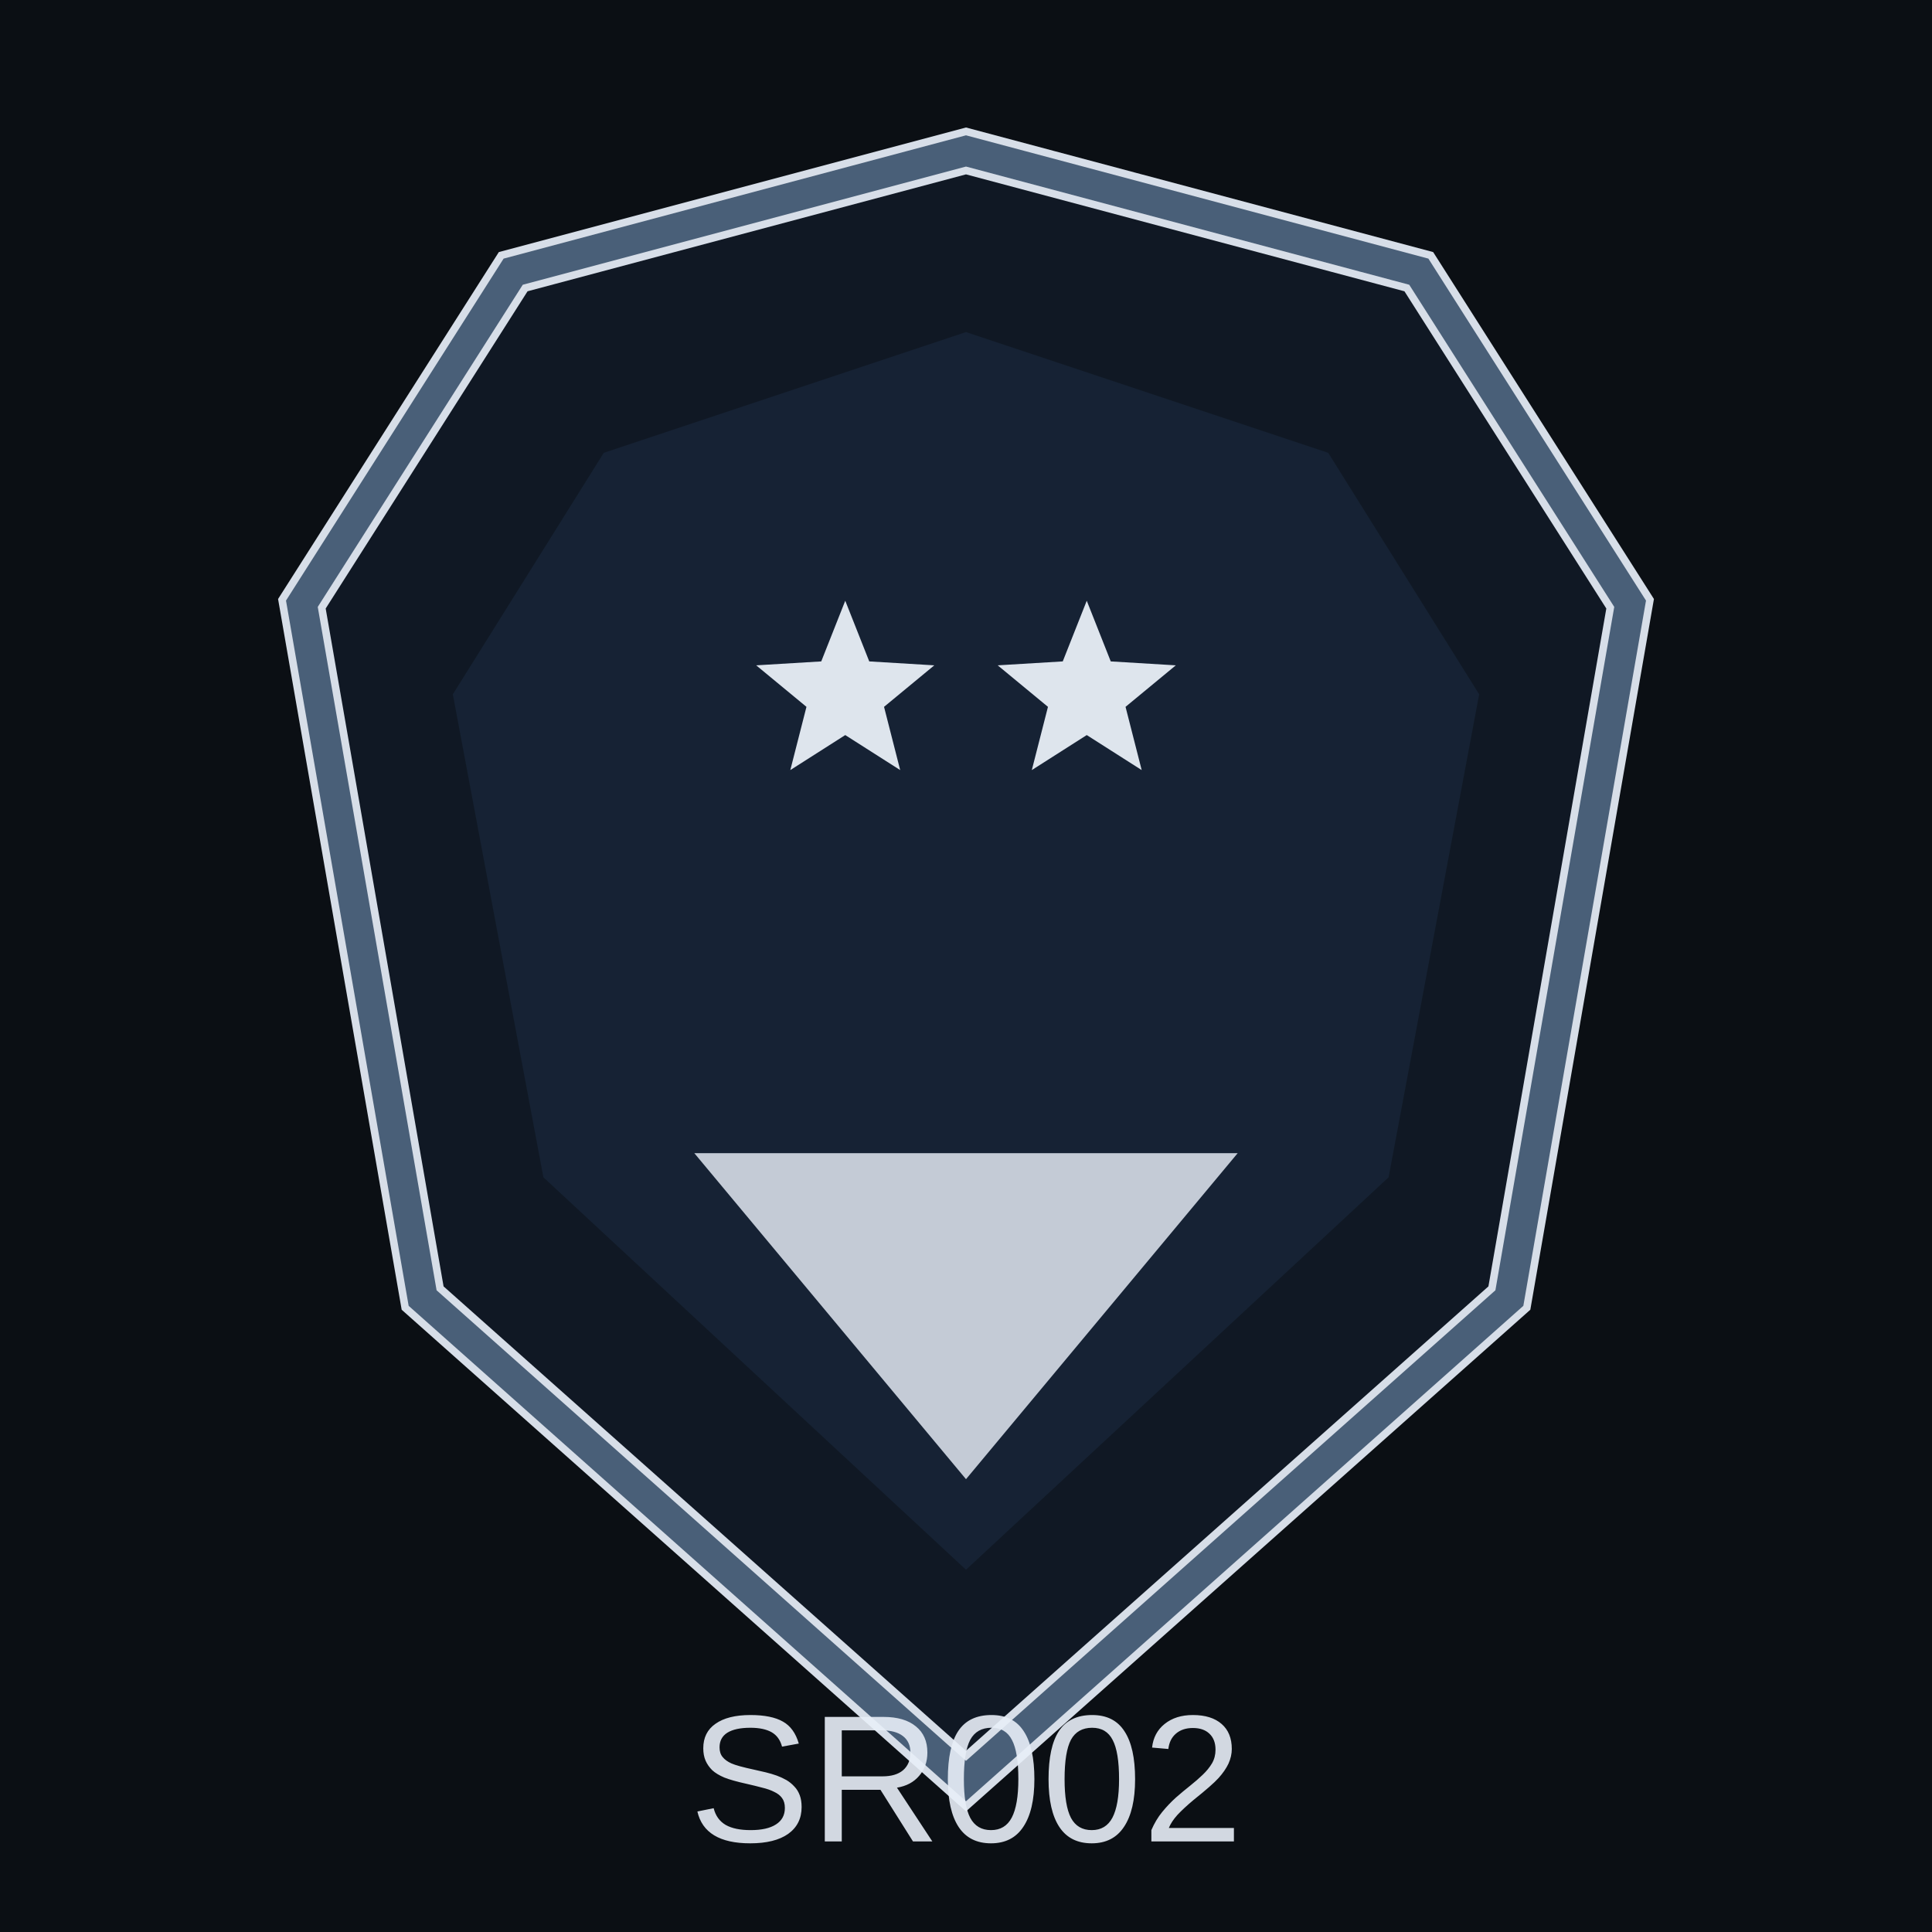
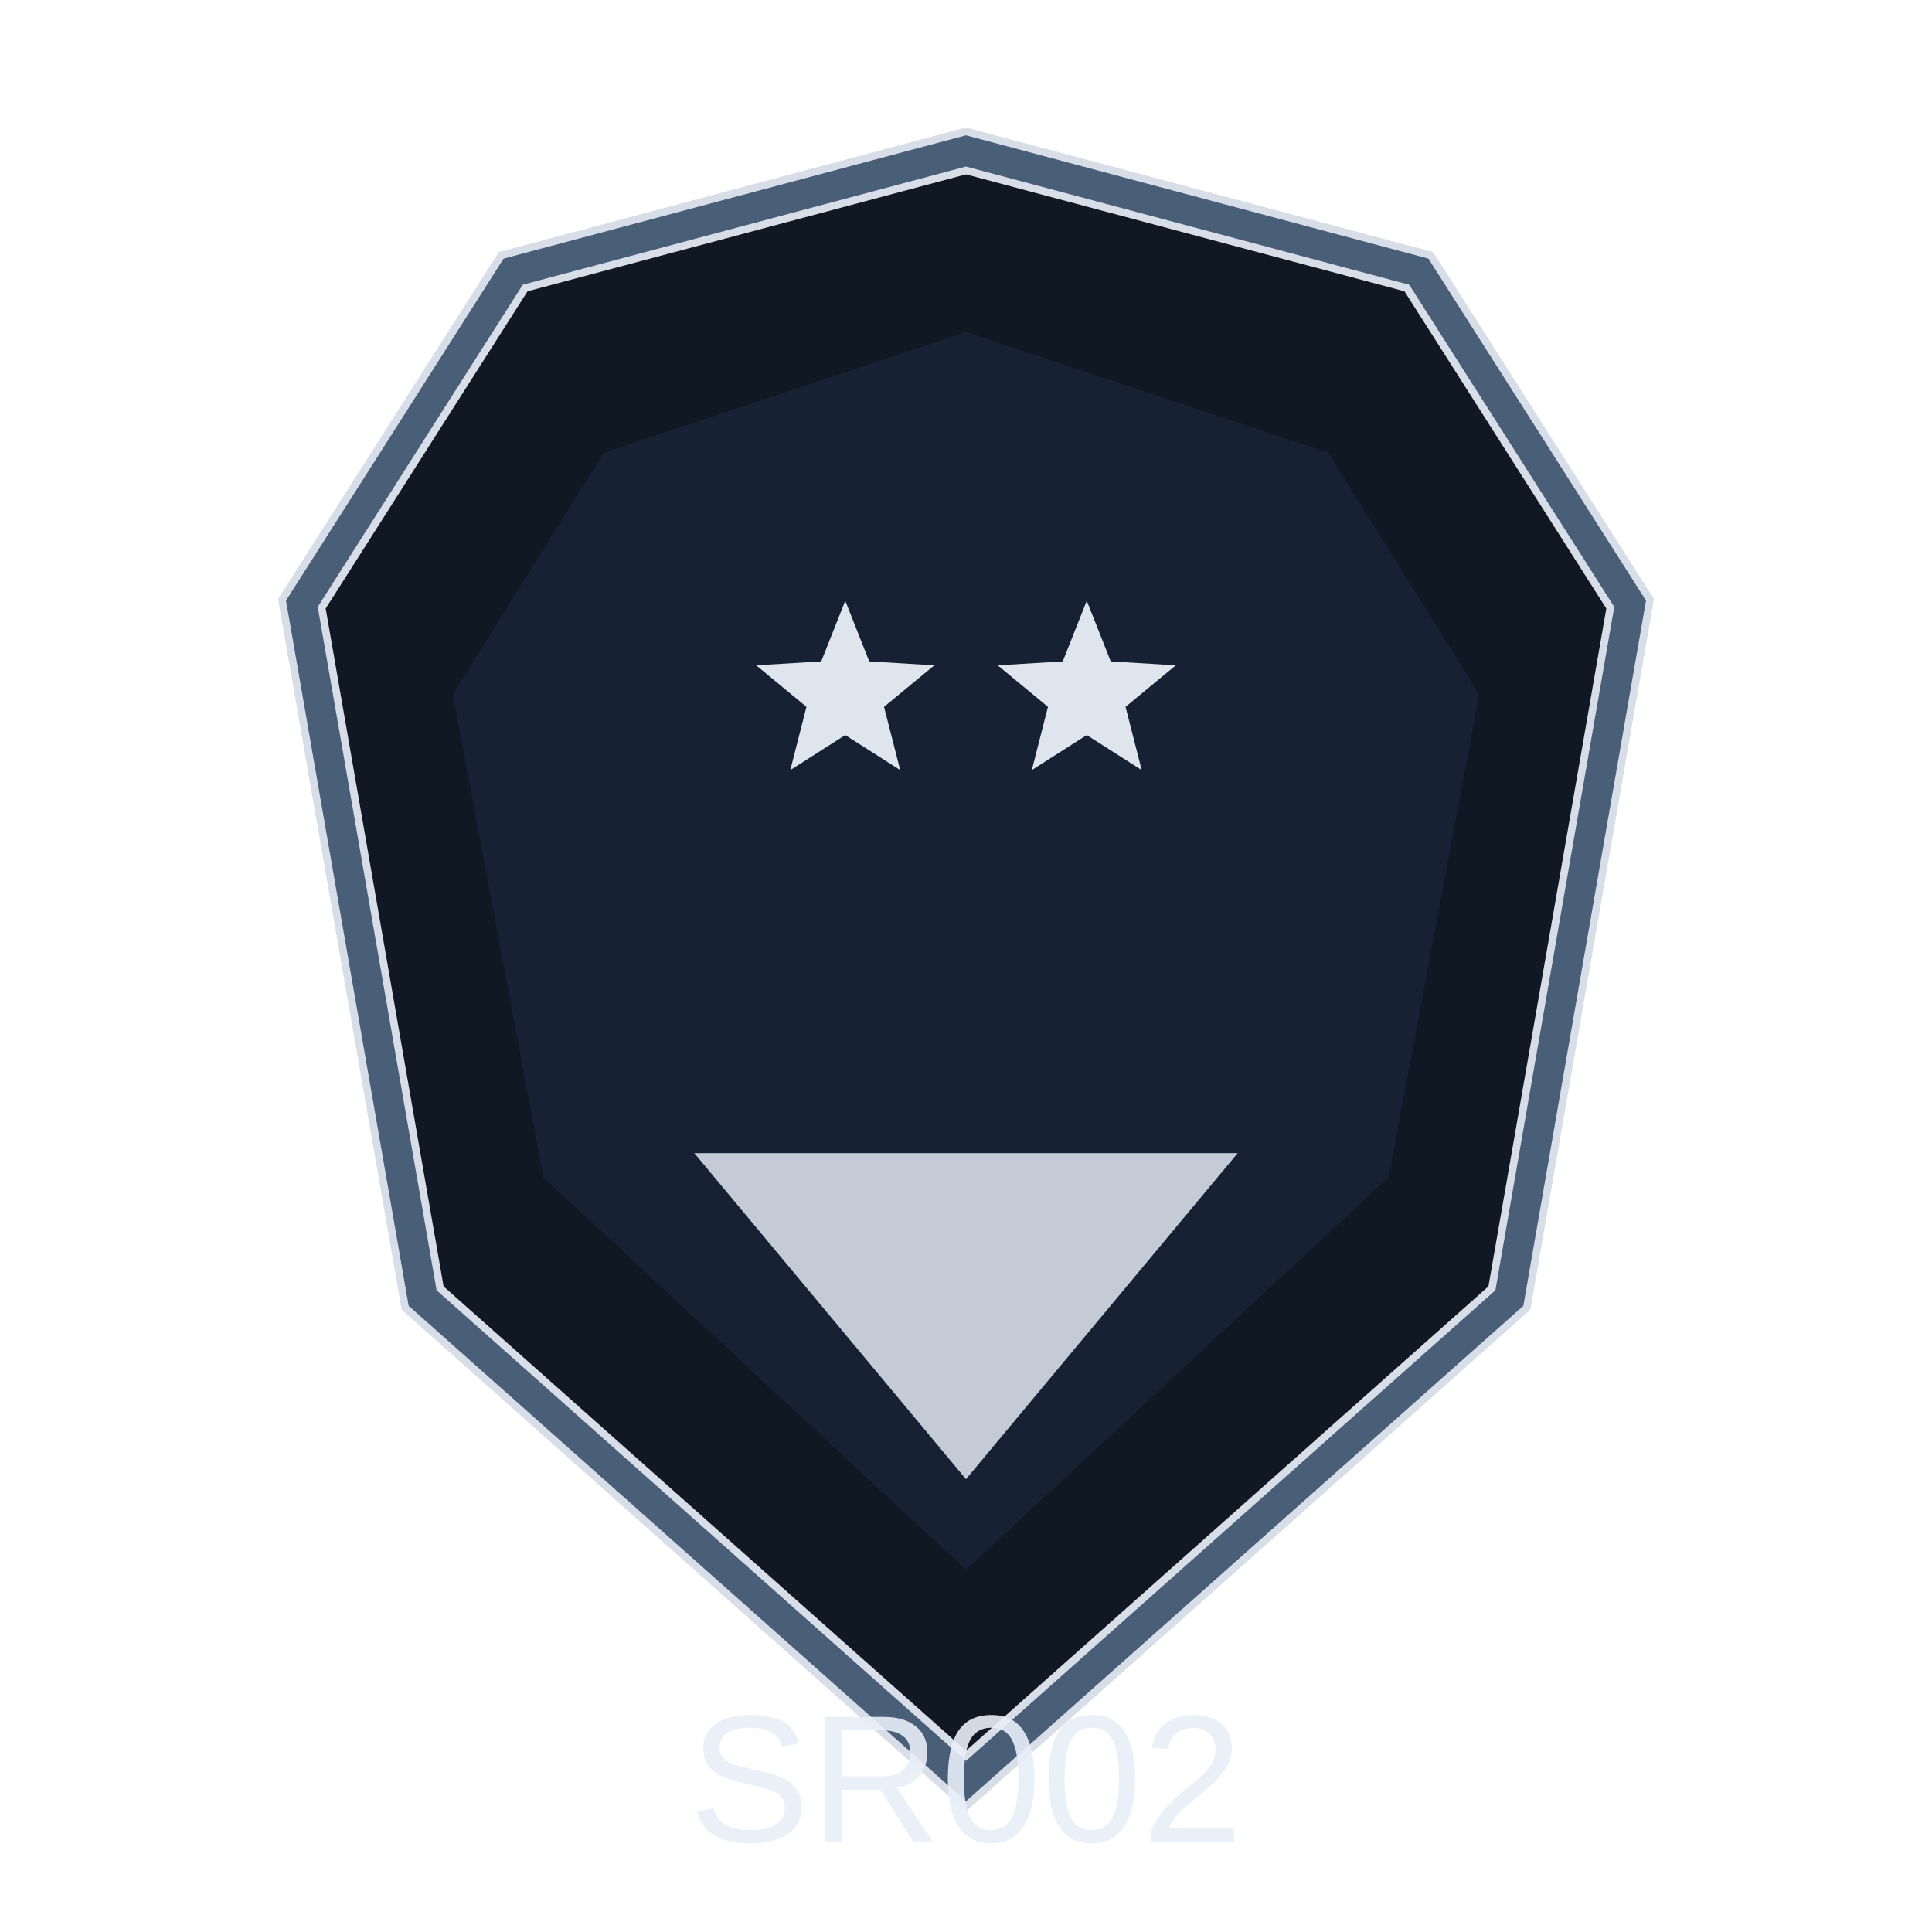
<svg xmlns="http://www.w3.org/2000/svg" width="128" height="128" viewBox="0 0 128 128">
-   <rect x="0" y="0" width="128" height="128" fill="#0b0f14" />
  <path d="M 64 10 L 94 18 L 108 40 L 100 86 L 64 118 L 28 86 L 20 40 L 34 18 Z" fill="#101824" stroke="#d7dee8" stroke-width="3" />
  <path d="M 64 10 L 94 18 L 108 40 L 100 86 L 64 118 L 28 86 L 20 40 L 34 18 Z" fill="none" stroke="#3a516b" stroke-width="2" opacity="0.9" />
  <path d="M64 22 L88 30 L98 46 L92 78 L64 104 L36 78 L30 46 L40 30 Z" fill="#162335" opacity="0.9" />
  <path d="M 46.00 76.40 L 64.00 98.00 L 82.00 76.40 L 53.00 76.40 L 64.00 89.60 L 75.00 76.40 Z" fill="#d7dee8" opacity="0.90" />
  <path d="M 56.00 39.80 L 57.59 43.82 L 61.90 44.08 L 58.57 46.83 L 59.64 51.02 L 56.00 48.70 L 52.36 51.02 L 53.43 46.83 L 50.10 44.08 L 54.41 43.82 Z" fill="#e8eef7" opacity="0.95" />
  <path d="M 72.00 39.80 L 73.59 43.82 L 77.90 44.08 L 74.57 46.83 L 75.64 51.02 L 72.00 48.70 L 68.36 51.02 L 69.43 46.83 L 66.10 44.08 L 70.41 43.82 Z" fill="#e8eef7" opacity="0.95" />
  <text x="64" y="122" text-anchor="middle" font-family="system-ui,Segoe UI,Arial" font-size="12" fill="#e8eef7" opacity="0.9">SR002</text>
</svg>
